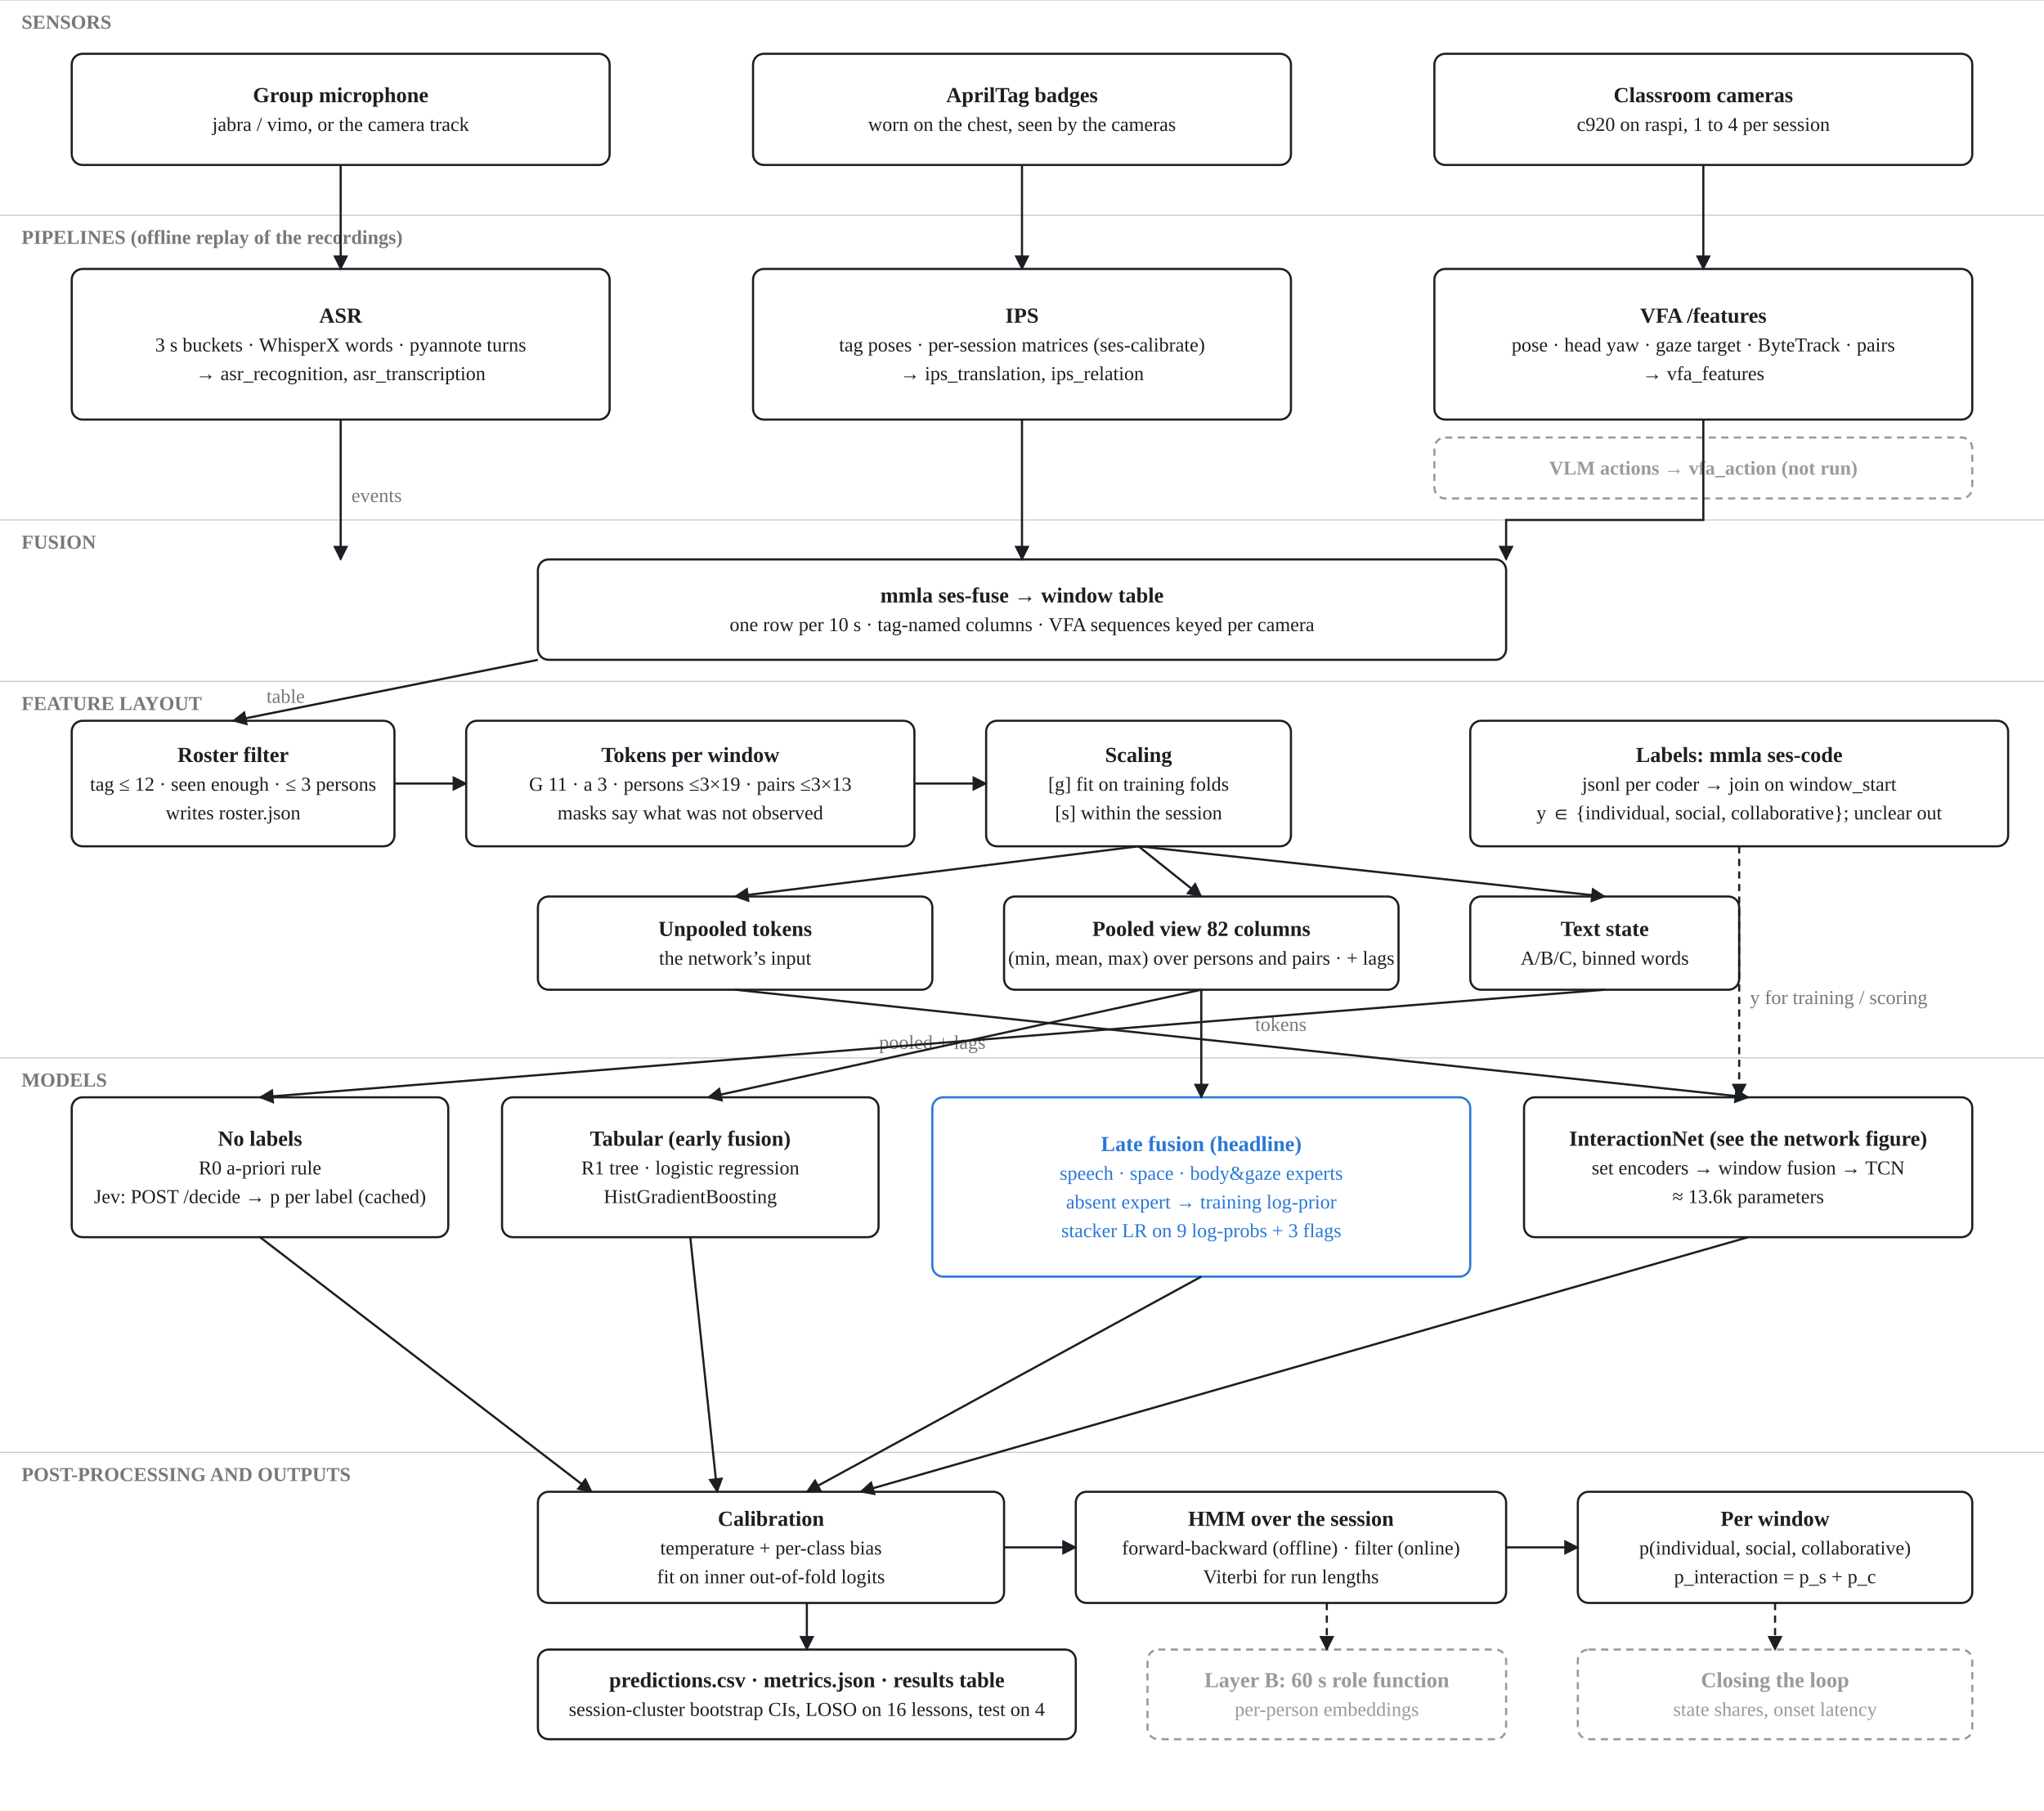
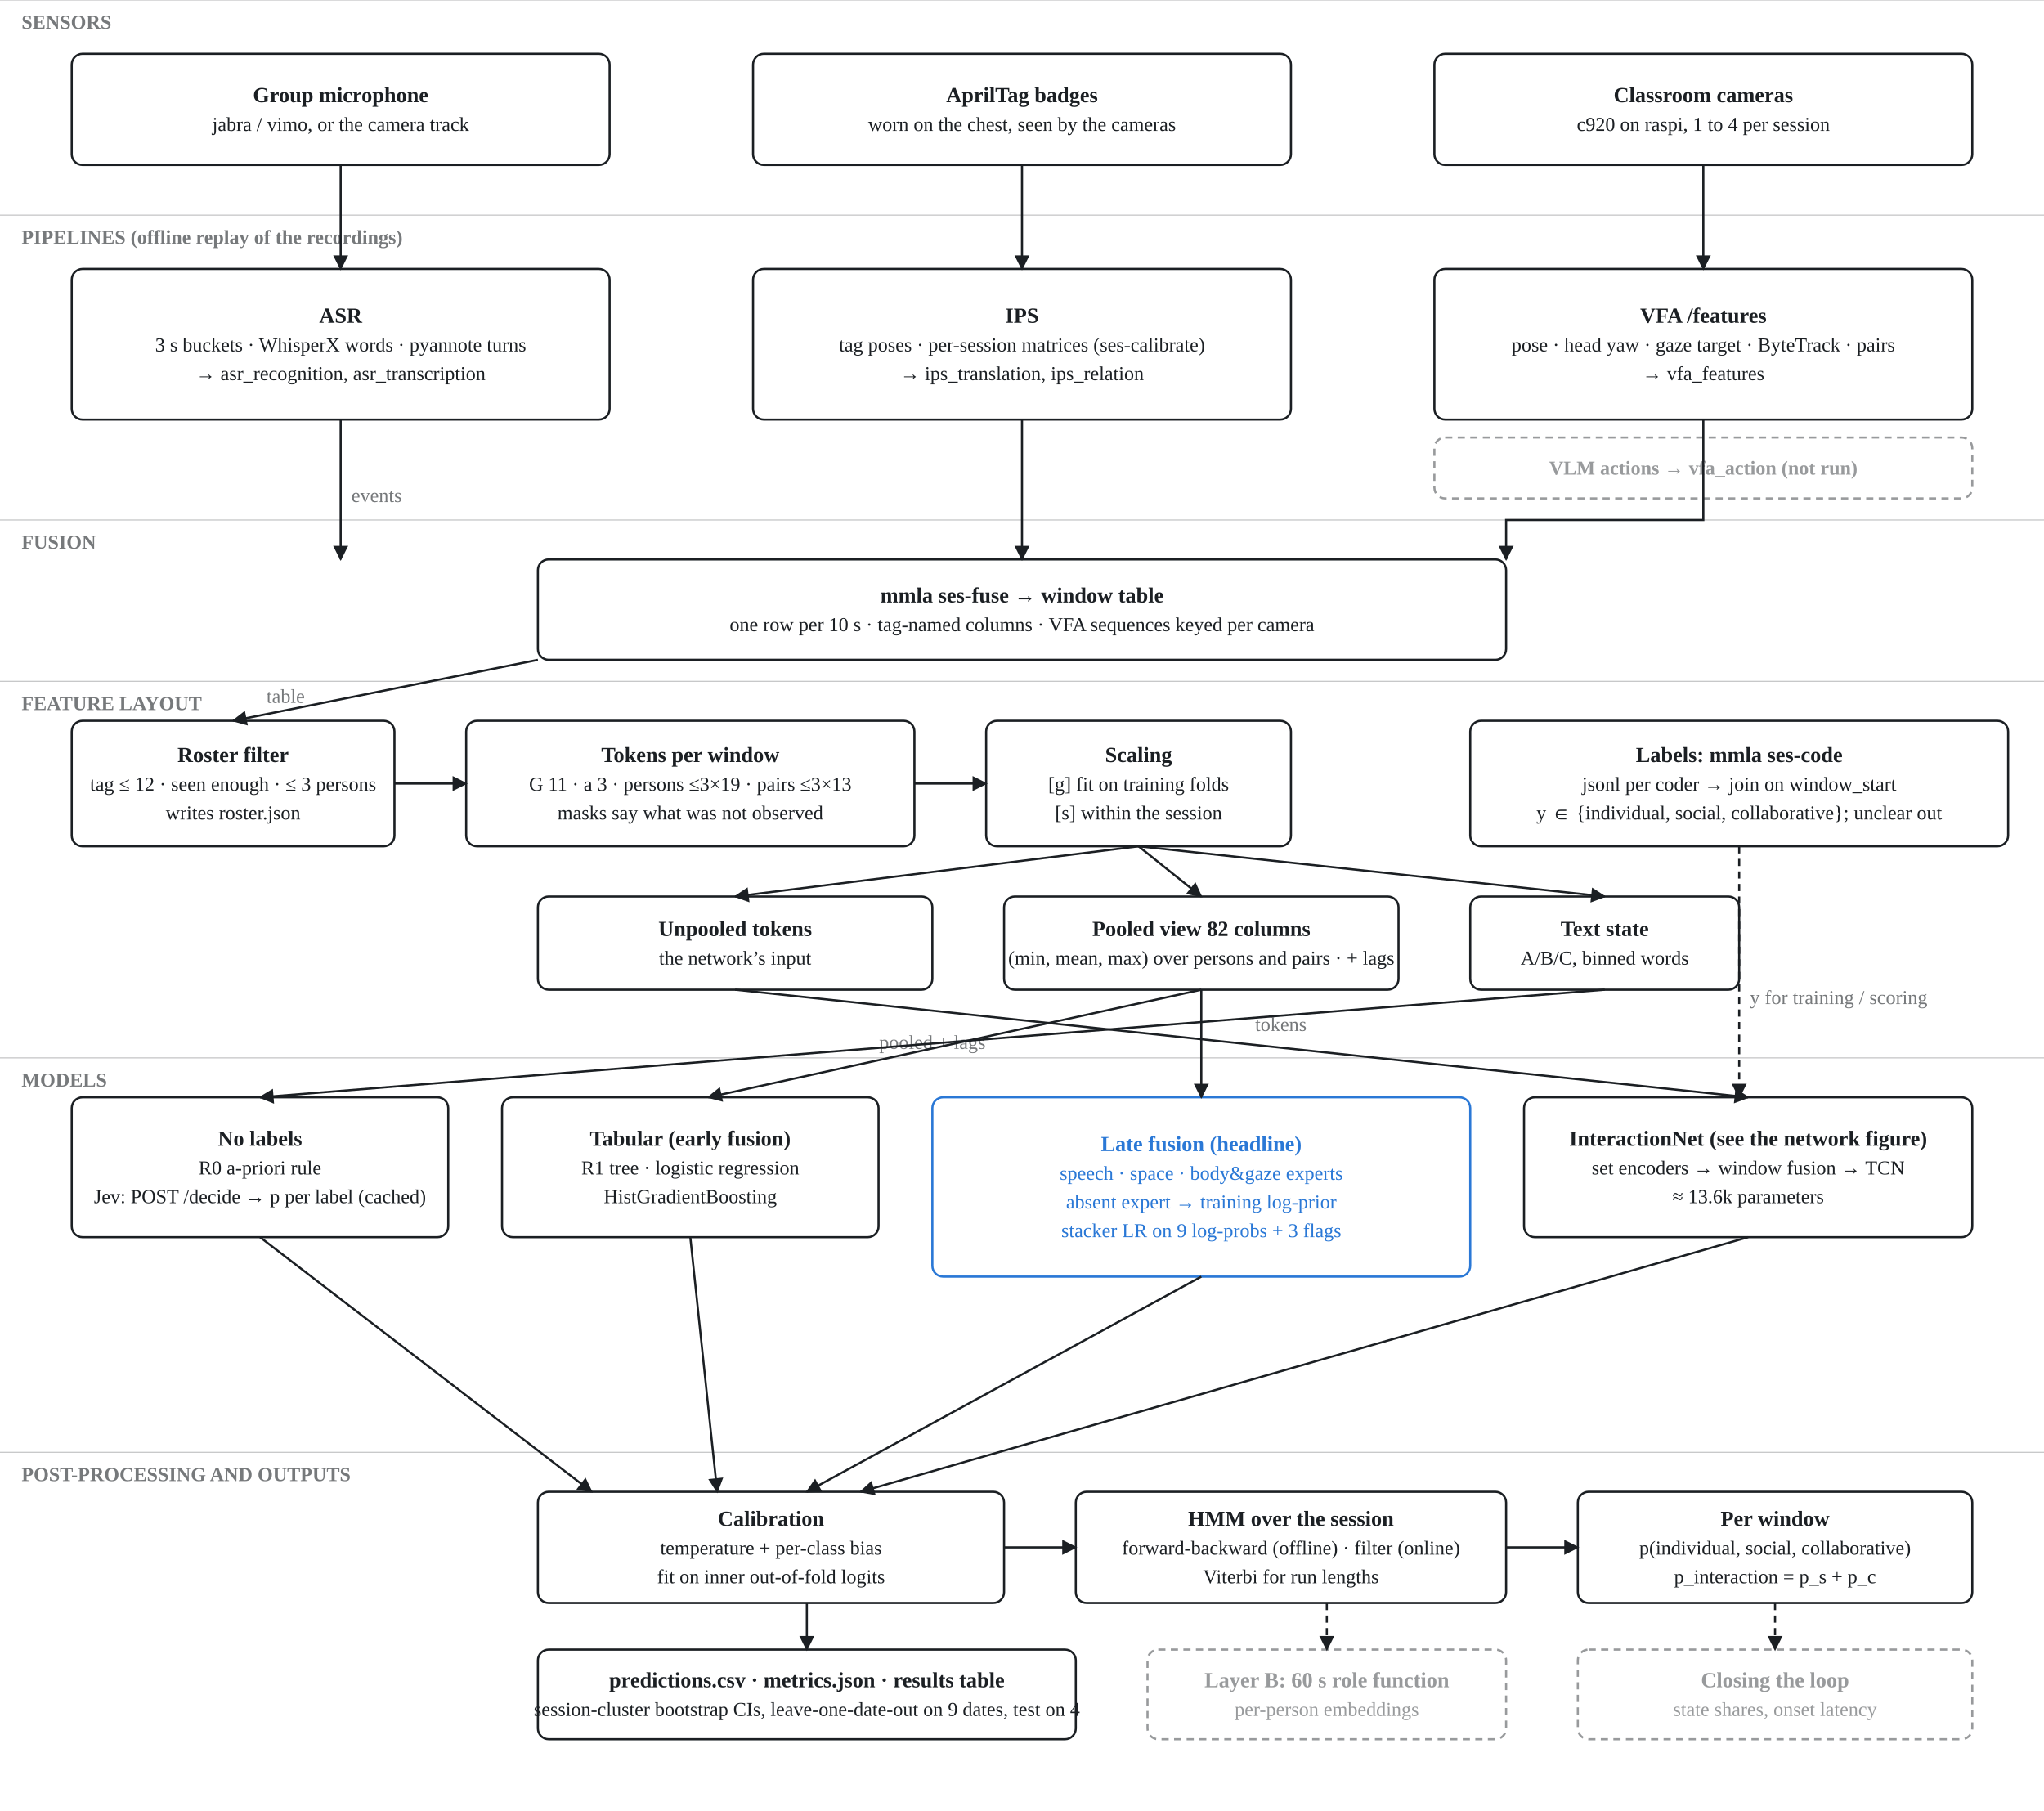
<svg xmlns="http://www.w3.org/2000/svg" style="color:#1b1f23" viewBox="0 0 1140 1010" role="img" aria-label="System view: sensors, pipelines, fusion, feature layout, models and outputs of the 10 s window classifier" font-family="Source Sans 3, Helvetica Neue, Arial, sans-serif">
  <defs>
    <marker id="arrow" viewBox="0 0 10 10" refX="9" refY="5" markerWidth="7" markerHeight="7" orient="auto-start-reverse">
      <path d="M0,0 L10,5 L0,10 z" fill="currentColor" />
    </marker>
  </defs>
  <line x1="0" y1="0" x2="1140" y2="0" stroke="currentColor" stroke-width="0.6" opacity="0.25" />
  <text x="12" y="16" text-anchor="start" font-size="11" font-weight="600" opacity="0.6" fill="currentColor">SENSORS</text>
  <rect x="40" y="30" width="300" height="62" rx="6" fill="none" stroke="currentColor" stroke-width="1.2" />
  <text x="190.0" y="57.0" text-anchor="middle" font-size="12" font-weight="600" fill="currentColor">Group microphone</text>
  <text x="190.0" y="73.0" text-anchor="middle" font-size="11" fill="currentColor">jabra / vimo, or the camera track</text>
  <rect x="420" y="30" width="300" height="62" rx="6" fill="none" stroke="currentColor" stroke-width="1.2" />
  <text x="570.0" y="57.0" text-anchor="middle" font-size="12" font-weight="600" fill="currentColor">AprilTag badges</text>
  <text x="570.0" y="73.0" text-anchor="middle" font-size="11" fill="currentColor">worn on the chest, seen by the cameras</text>
  <rect x="800" y="30" width="300" height="62" rx="6" fill="none" stroke="currentColor" stroke-width="1.2" />
  <text x="950.0" y="57.0" text-anchor="middle" font-size="12" font-weight="600" fill="currentColor">Classroom cameras</text>
  <text x="950.0" y="73.0" text-anchor="middle" font-size="11" fill="currentColor">c920 on raspi, 1 to 4 per session</text>
  <line x1="0" y1="120" x2="1140" y2="120" stroke="currentColor" stroke-width="0.6" opacity="0.25" />
  <text x="12" y="136" text-anchor="start" font-size="11" font-weight="600" opacity="0.6" fill="currentColor">PIPELINES (offline replay of the recordings)</text>
  <rect x="40" y="150" width="300" height="84" rx="6" fill="none" stroke="currentColor" stroke-width="1.2" />
  <text x="190.0" y="180.0" text-anchor="middle" font-size="12" font-weight="600" fill="currentColor">ASR</text>
  <text x="190.0" y="196.0" text-anchor="middle" font-size="11" fill="currentColor">3 s buckets · WhisperX words · pyannote turns</text>
  <text x="190.0" y="212.0" text-anchor="middle" font-size="11" fill="currentColor">→ asr_recognition, asr_transcription</text>
  <rect x="420" y="150" width="300" height="84" rx="6" fill="none" stroke="currentColor" stroke-width="1.2" />
  <text x="570.0" y="180.0" text-anchor="middle" font-size="12" font-weight="600" fill="currentColor">IPS</text>
  <text x="570.0" y="196.0" text-anchor="middle" font-size="11" fill="currentColor">tag poses · per-session matrices (ses-calibrate)</text>
  <text x="570.0" y="212.0" text-anchor="middle" font-size="11" fill="currentColor">→ ips_translation, ips_relation</text>
  <rect x="800" y="150" width="300" height="84" rx="6" fill="none" stroke="currentColor" stroke-width="1.2" />
  <text x="950.0" y="180.0" text-anchor="middle" font-size="12" font-weight="600" fill="currentColor">VFA /features</text>
  <text x="950.0" y="196.0" text-anchor="middle" font-size="11" fill="currentColor">pose · head yaw · gaze target · ByteTrack · pairs</text>
  <text x="950.0" y="212.0" text-anchor="middle" font-size="11" fill="currentColor">→ vfa_features</text>
  <rect x="800" y="244" width="300" height="34" rx="6" fill="none" stroke="currentColor" stroke-width="1.2" stroke-dasharray="4 3" opacity="0.45" />
  <text x="950.0" y="264.7" text-anchor="middle" font-size="11" font-weight="600" opacity="0.45" fill="currentColor">VLM actions → vfa_action (not run)</text>
  <line x1="190" y1="92" x2="190" y2="150" stroke="currentColor" stroke-width="1.2" marker-end="url(#arrow)" />
  <line x1="570" y1="92" x2="570" y2="150" stroke="currentColor" stroke-width="1.2" marker-end="url(#arrow)" />
  <line x1="950" y1="92" x2="950" y2="150" stroke="currentColor" stroke-width="1.2" marker-end="url(#arrow)" />
  <line x1="0" y1="290" x2="1140" y2="290" stroke="currentColor" stroke-width="0.6" opacity="0.25" />
  <text x="12" y="306" text-anchor="start" font-size="11" font-weight="600" opacity="0.6" fill="currentColor">FUSION</text>
  <rect x="300" y="312" width="540" height="56" rx="6" fill="none" stroke="currentColor" stroke-width="1.2" />
  <text x="570.0" y="336.0" text-anchor="middle" font-size="12" font-weight="600" fill="currentColor">mmla ses-fuse → window table</text>
  <text x="570.0" y="352.0" text-anchor="middle" font-size="11" fill="currentColor">one row per 10 s · tag-named columns · VFA sequences keyed per camera</text>
  <line x1="190" y1="234" x2="190" y2="312" stroke="currentColor" stroke-width="1.2" marker-end="url(#arrow)" />
  <text x="196" y="280" text-anchor="start" font-size="11" opacity="0.6" fill="currentColor">events</text>
  <path d="M570,234 L570,312" fill="none" stroke="currentColor" stroke-width="1.2" marker-end="url(#arrow)" />
  <path d="M950,234 L950,290 L840,290 L840,312" fill="none" stroke="currentColor" stroke-width="1.2" marker-end="url(#arrow)" />
  <line x1="0" y1="380" x2="1140" y2="380" stroke="currentColor" stroke-width="0.6" opacity="0.25" />
  <text x="12" y="396" text-anchor="start" font-size="11" font-weight="600" opacity="0.6" fill="currentColor">FEATURE LAYOUT</text>
  <rect x="40" y="402" width="180" height="70" rx="6" fill="none" stroke="currentColor" stroke-width="1.2" />
  <text x="130.0" y="425.0" text-anchor="middle" font-size="12" font-weight="600" fill="currentColor">Roster filter</text>
  <text x="130.0" y="441.0" text-anchor="middle" font-size="11" fill="currentColor">tag ≤ 12 · seen enough · ≤ 3 persons</text>
  <text x="130.0" y="457.0" text-anchor="middle" font-size="11" fill="currentColor">writes roster.json</text>
  <rect x="260" y="402" width="250" height="70" rx="6" fill="none" stroke="currentColor" stroke-width="1.2" />
  <text x="385.0" y="425.0" text-anchor="middle" font-size="12" font-weight="600" fill="currentColor">Tokens per window</text>
  <text x="385.0" y="441.0" text-anchor="middle" font-size="11" fill="currentColor">G 11 · a 3 · persons ≤3×19 · pairs ≤3×13</text>
  <text x="385.0" y="457.0" text-anchor="middle" font-size="11" fill="currentColor">masks say what was not observed</text>
  <rect x="550" y="402" width="170" height="70" rx="6" fill="none" stroke="currentColor" stroke-width="1.2" />
  <text x="635.0" y="425.0" text-anchor="middle" font-size="12" font-weight="600" fill="currentColor">Scaling</text>
  <text x="635.0" y="441.0" text-anchor="middle" font-size="11" fill="currentColor">[g] fit on training folds</text>
  <text x="635.0" y="457.0" text-anchor="middle" font-size="11" fill="currentColor">[s] within the session</text>
  <line x1="220" y1="437" x2="260" y2="437" stroke="currentColor" stroke-width="1.2" marker-end="url(#arrow)" />
  <line x1="510" y1="437" x2="550" y2="437" stroke="currentColor" stroke-width="1.2" marker-end="url(#arrow)" />
  <rect x="560" y="500" width="220" height="52" rx="6" fill="none" stroke="currentColor" stroke-width="1.2" />
  <text x="670.0" y="522.0" text-anchor="middle" font-size="12" font-weight="600" fill="currentColor">Pooled view 82 columns</text>
  <text x="670.0" y="538.0" text-anchor="middle" font-size="11" fill="currentColor">(min, mean, max) over persons and pairs · + lags</text>
  <rect x="820" y="500" width="150" height="52" rx="6" fill="none" stroke="currentColor" stroke-width="1.2" />
  <text x="895.0" y="522.0" text-anchor="middle" font-size="12" font-weight="600" fill="currentColor">Text state</text>
  <text x="895.0" y="538.0" text-anchor="middle" font-size="11" fill="currentColor">A/B/C, binned words</text>
  <rect x="300" y="500" width="220" height="52" rx="6" fill="none" stroke="currentColor" stroke-width="1.2" />
  <text x="410.0" y="522.0" text-anchor="middle" font-size="12" font-weight="600" fill="currentColor">Unpooled tokens</text>
  <text x="410.0" y="538.0" text-anchor="middle" font-size="11" fill="currentColor">the network’s input</text>
  <line x1="635" y1="472" x2="410" y2="500" stroke="currentColor" stroke-width="1.2" marker-end="url(#arrow)" />
  <line x1="635" y1="472" x2="670" y2="500" stroke="currentColor" stroke-width="1.2" marker-end="url(#arrow)" />
  <line x1="635" y1="472" x2="895" y2="500" stroke="currentColor" stroke-width="1.2" marker-end="url(#arrow)" />
  <line x1="300" y1="368" x2="130" y2="402" stroke="currentColor" stroke-width="1.2" marker-end="url(#arrow)" />
  <text x="170" y="392" text-anchor="end" font-size="11" opacity="0.6" fill="currentColor">table</text>
  <rect x="820" y="402" width="300" height="70" rx="6" fill="none" stroke="currentColor" stroke-width="1.2" />
  <text x="970.0" y="425.0" text-anchor="middle" font-size="12" font-weight="600" fill="currentColor">Labels: mmla ses-code</text>
  <text x="970.0" y="441.0" text-anchor="middle" font-size="11" fill="currentColor">jsonl per coder → join on window_start</text>
  <text x="970.0" y="457.0" text-anchor="middle" font-size="11" fill="currentColor">y ∈ {individual, social, collaborative}; unclear out</text>
  <line x1="0" y1="590" x2="1140" y2="590" stroke="currentColor" stroke-width="0.6" opacity="0.25" />
  <text x="12" y="606" text-anchor="start" font-size="11" font-weight="600" opacity="0.6" fill="currentColor">MODELS</text>
  <rect x="40" y="612" width="210" height="78" rx="6" fill="none" stroke="currentColor" stroke-width="1.2" />
  <text x="145.0" y="639.0" text-anchor="middle" font-size="12" font-weight="600" fill="currentColor">No labels</text>
  <text x="145.0" y="655.0" text-anchor="middle" font-size="11" fill="currentColor">R0 a-priori rule</text>
  <text x="145.0" y="671.0" text-anchor="middle" font-size="11" fill="currentColor">Jev: POST /decide → p per label (cached)</text>
  <rect x="280" y="612" width="210" height="78" rx="6" fill="none" stroke="currentColor" stroke-width="1.2" />
  <text x="385.0" y="639.0" text-anchor="middle" font-size="12" font-weight="600" fill="currentColor">Tabular (early fusion)</text>
  <text x="385.0" y="655.0" text-anchor="middle" font-size="11" fill="currentColor">R1 tree · logistic regression</text>
  <text x="385.0" y="671.0" text-anchor="middle" font-size="11" fill="currentColor">HistGradientBoosting</text>
  <rect x="520" y="612" width="300" height="100" rx="6" fill="none" stroke="#2a78d6" stroke-width="1.2" />
  <text x="670.0" y="642.0" text-anchor="middle" font-size="12" font-weight="600" fill="#2a78d6">Late fusion (headline)</text>
  <text x="670.0" y="658.0" text-anchor="middle" font-size="11" fill="#2a78d6">speech · space · body&amp;gaze experts</text>
  <text x="670.0" y="674.0" text-anchor="middle" font-size="11" fill="#2a78d6">absent expert → training log-prior</text>
  <text x="670.0" y="690.0" text-anchor="middle" font-size="11" fill="#2a78d6">stacker LR on 9 log-probs + 3 flags</text>
  <rect x="850" y="612" width="250" height="78" rx="6" fill="none" stroke="currentColor" stroke-width="1.2" />
  <text x="975.0" y="639.0" text-anchor="middle" font-size="12" font-weight="600" fill="currentColor">InteractionNet (see the network figure)</text>
  <text x="975.0" y="655.0" text-anchor="middle" font-size="11" fill="currentColor">set encoders → window fusion → TCN</text>
  <text x="975.0" y="671.0" text-anchor="middle" font-size="11" fill="currentColor">≈ 13.6k parameters</text>
  <line x1="670" y1="552" x2="395" y2="612" stroke="currentColor" stroke-width="1.2" marker-end="url(#arrow)" />
  <text x="520" y="585" text-anchor="middle" font-size="11" opacity="0.6" fill="currentColor">pooled + lags</text>
  <line x1="670" y1="552" x2="670" y2="612" stroke="currentColor" stroke-width="1.2" marker-end="url(#arrow)" />
  <line x1="895" y1="552" x2="145" y2="612" stroke="currentColor" stroke-width="1.2" marker-end="url(#arrow)" />
  <line x1="410" y1="552" x2="975" y2="612" stroke="currentColor" stroke-width="1.2" marker-end="url(#arrow)" />
  <text x="700" y="575" text-anchor="start" font-size="11" opacity="0.6" fill="currentColor">tokens</text>
  <line x1="970" y1="472" x2="970" y2="612" stroke="currentColor" stroke-width="1.2" stroke-dasharray="4 3" marker-end="url(#arrow)" />
  <text x="976" y="560" text-anchor="start" font-size="11" opacity="0.6" fill="currentColor">y for training / scoring</text>
  <line x1="0" y1="810" x2="1140" y2="810" stroke="currentColor" stroke-width="0.6" opacity="0.25" />
  <text x="12" y="826" text-anchor="start" font-size="11" font-weight="600" opacity="0.6" fill="currentColor">POST-PROCESSING AND OUTPUTS</text>
  <rect x="300" y="832" width="260" height="62" rx="6" fill="none" stroke="currentColor" stroke-width="1.2" />
  <text x="430.0" y="851.0" text-anchor="middle" font-size="12" font-weight="600" fill="currentColor">Calibration</text>
  <text x="430.0" y="867.0" text-anchor="middle" font-size="11" fill="currentColor">temperature + per-class bias</text>
  <text x="430.0" y="883.0" text-anchor="middle" font-size="11" fill="currentColor">fit on inner out-of-fold logits</text>
  <rect x="600" y="832" width="240" height="62" rx="6" fill="none" stroke="currentColor" stroke-width="1.2" />
  <text x="720.0" y="851.0" text-anchor="middle" font-size="12" font-weight="600" fill="currentColor">HMM over the session</text>
  <text x="720.0" y="867.0" text-anchor="middle" font-size="11" fill="currentColor">forward-backward (offline) · filter (online)</text>
  <text x="720.0" y="883.0" text-anchor="middle" font-size="11" fill="currentColor">Viterbi for run lengths</text>
  <rect x="880" y="832" width="220" height="62" rx="6" fill="none" stroke="currentColor" stroke-width="1.2" />
  <text x="990.0" y="851.0" text-anchor="middle" font-size="12" font-weight="600" fill="currentColor">Per window</text>
  <text x="990.0" y="867.0" text-anchor="middle" font-size="11" fill="currentColor">p(individual, social, collaborative)</text>
  <text x="990.0" y="883.0" text-anchor="middle" font-size="11" fill="currentColor">p_interaction = p_s + p_c</text>
  <line x1="385" y1="690" x2="400" y2="832" stroke="currentColor" stroke-width="1.2" marker-end="url(#arrow)" />
  <line x1="670" y1="712" x2="450" y2="832" stroke="currentColor" stroke-width="1.2" marker-end="url(#arrow)" />
  <line x1="975" y1="690" x2="480" y2="832" stroke="currentColor" stroke-width="1.2" marker-end="url(#arrow)" />
  <line x1="145" y1="690" x2="330" y2="832" stroke="currentColor" stroke-width="1.2" marker-end="url(#arrow)" />
  <line x1="560" y1="863" x2="600" y2="863" stroke="currentColor" stroke-width="1.2" marker-end="url(#arrow)" />
  <line x1="840" y1="863" x2="880" y2="863" stroke="currentColor" stroke-width="1.2" marker-end="url(#arrow)" />
  <rect x="300" y="920" width="300" height="50" rx="6" fill="none" stroke="currentColor" stroke-width="1.2" />
  <text x="450.0" y="941.0" text-anchor="middle" font-size="12" font-weight="600" fill="currentColor">predictions.csv · metrics.json · results table</text>
-   <text x="450.0" y="957.0" text-anchor="middle" font-size="11" fill="currentColor">session-cluster bootstrap CIs, LOSO on 16 lessons, test on 4</text>
+   <text x="450.0" y="957.0" text-anchor="middle" font-size="11" fill="currentColor">session-cluster bootstrap CIs, leave-one-date-out on 9 dates, test on 4</text>
  <rect x="640" y="920" width="200" height="50" rx="6" fill="none" stroke="currentColor" stroke-width="1.2" stroke-dasharray="4 3" opacity="0.45" />
  <text x="740.0" y="941.0" text-anchor="middle" font-size="12" font-weight="600" opacity="0.45" fill="currentColor">Layer B: 60 s role function</text>
  <text x="740.0" y="957.0" text-anchor="middle" font-size="11" opacity="0.45" fill="currentColor">per-person embeddings</text>
  <rect x="880" y="920" width="220" height="50" rx="6" fill="none" stroke="currentColor" stroke-width="1.2" stroke-dasharray="4 3" opacity="0.45" />
  <text x="990.0" y="941.0" text-anchor="middle" font-size="12" font-weight="600" opacity="0.45" fill="currentColor">Closing the loop</text>
  <text x="990.0" y="957.0" text-anchor="middle" font-size="11" opacity="0.45" fill="currentColor">state shares, onset latency</text>
  <line x1="990" y1="894" x2="990" y2="920" stroke="currentColor" stroke-width="1.2" stroke-dasharray="4 3" marker-end="url(#arrow)" />
  <line x1="740" y1="894" x2="740" y2="920" stroke="currentColor" stroke-width="1.2" stroke-dasharray="4 3" marker-end="url(#arrow)" />
  <line x1="450" y1="894" x2="450" y2="920" stroke="currentColor" stroke-width="1.2" marker-end="url(#arrow)" />
</svg>
